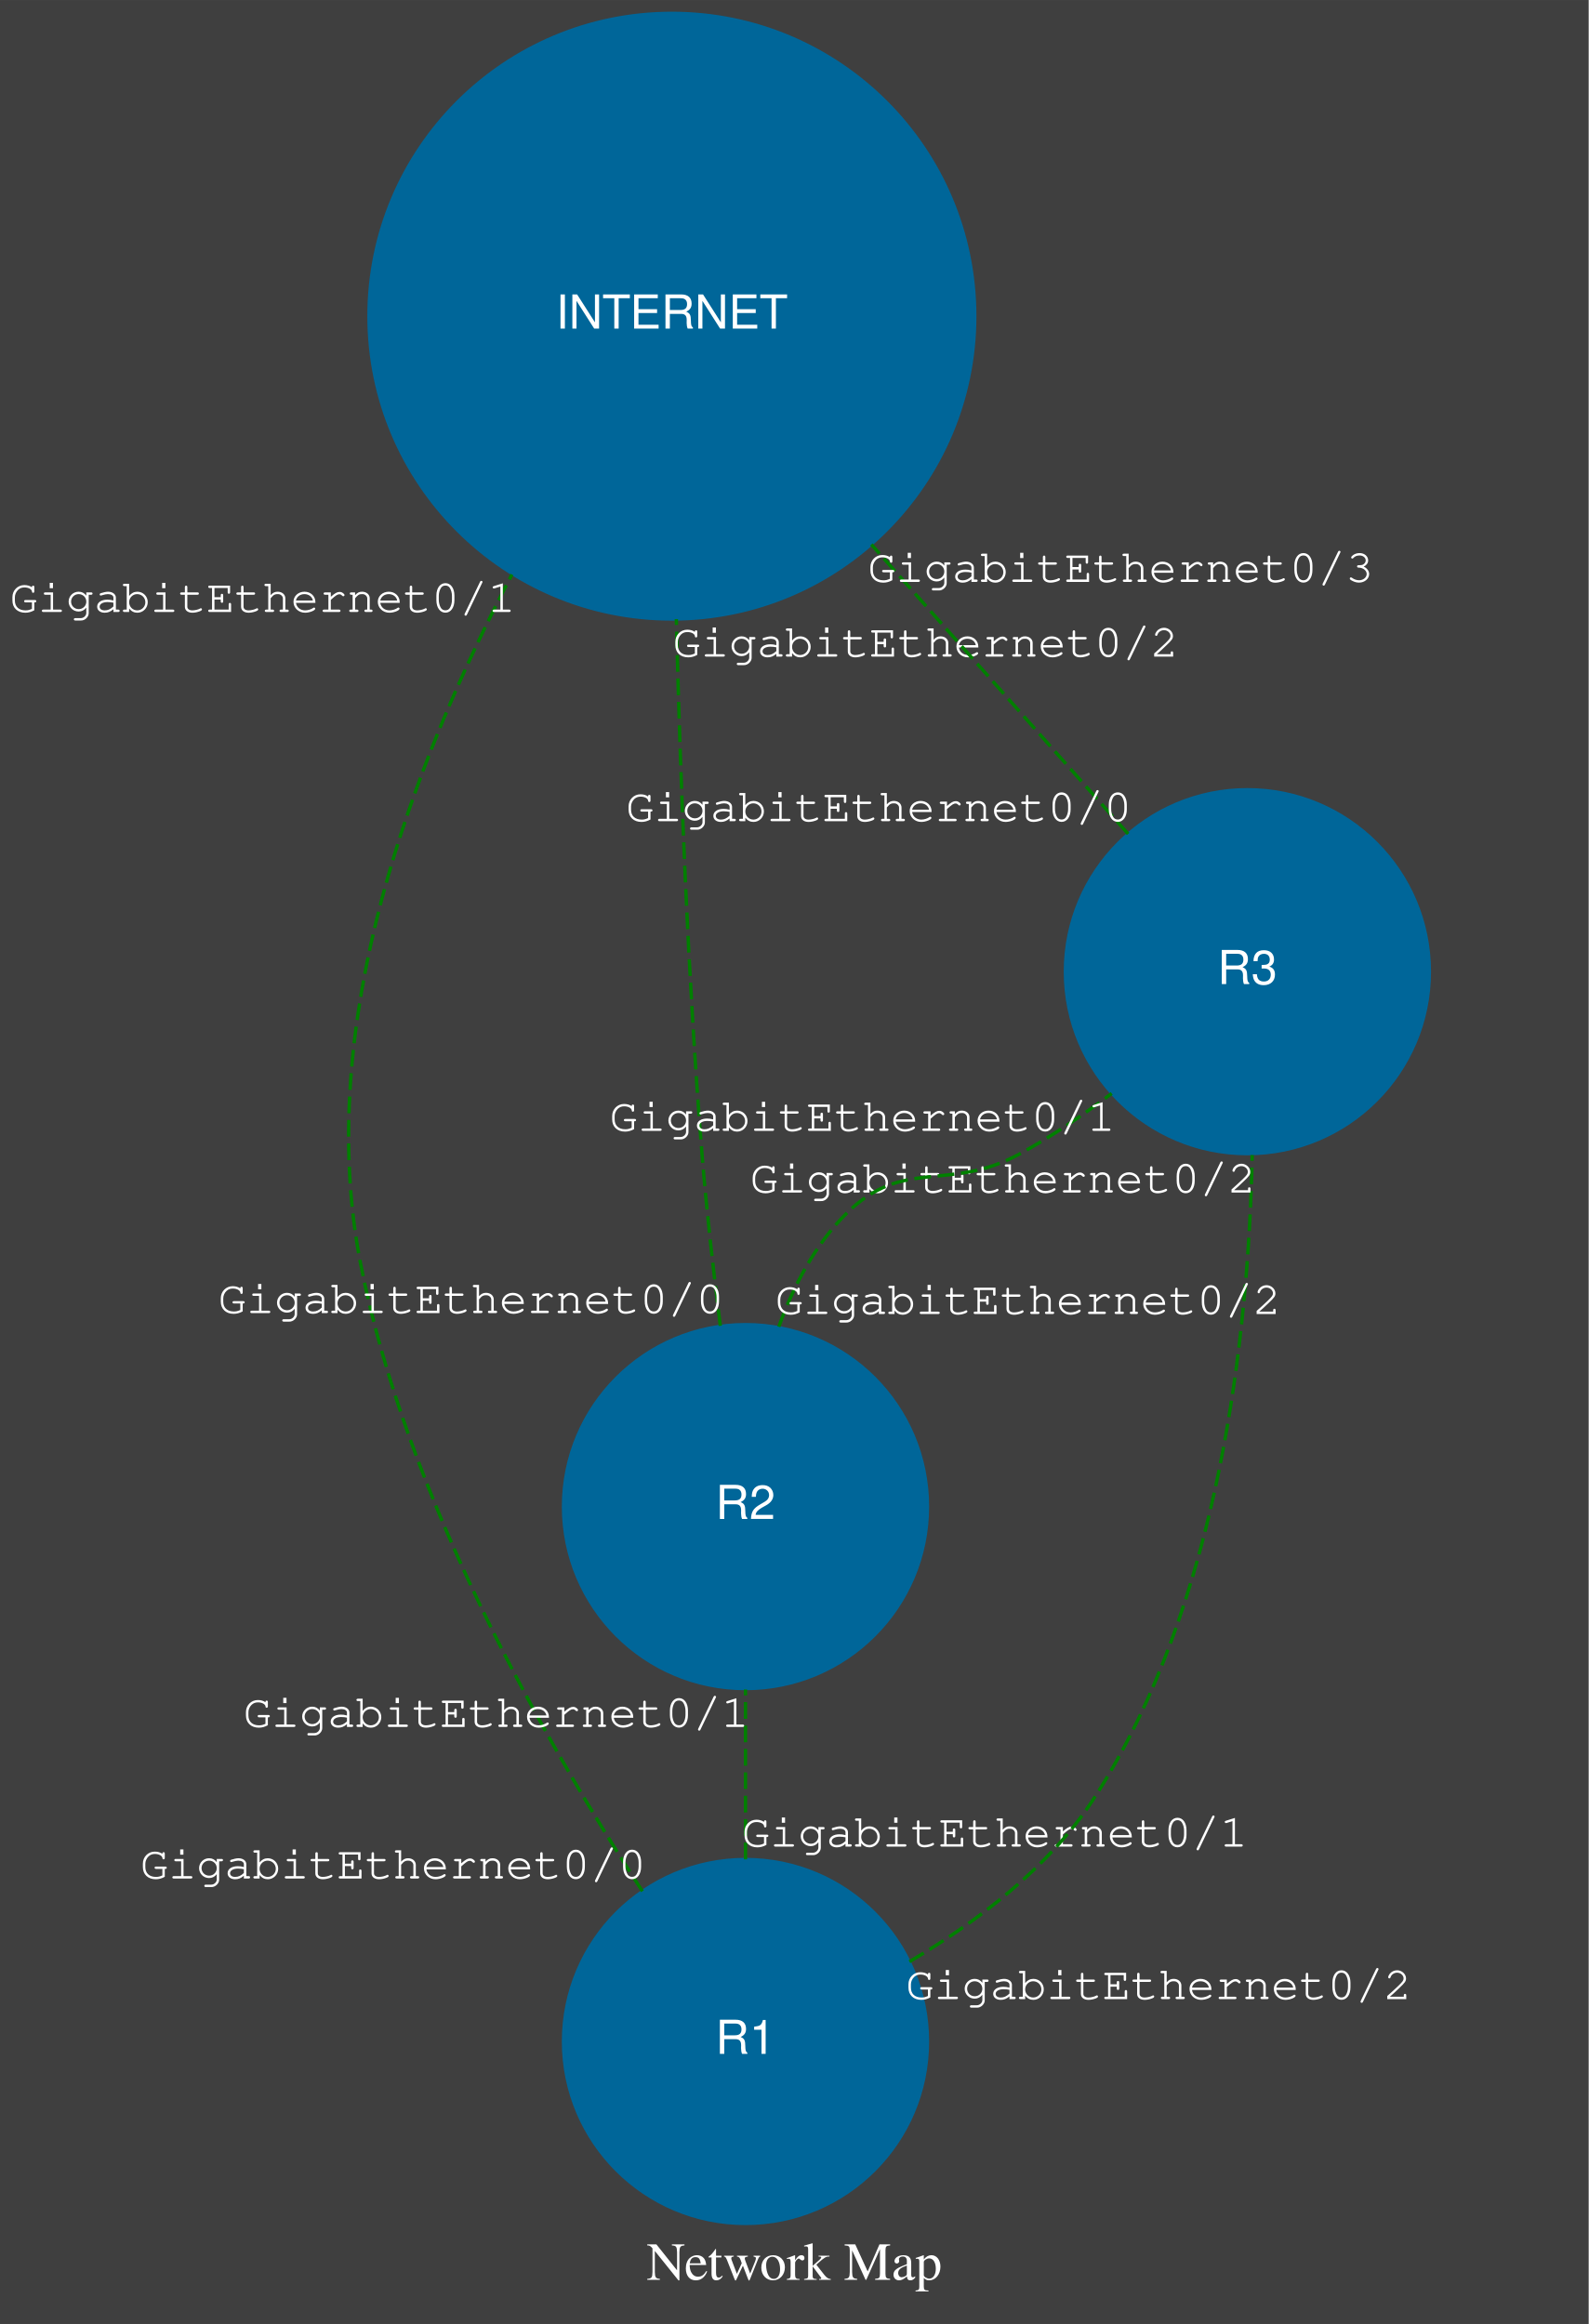
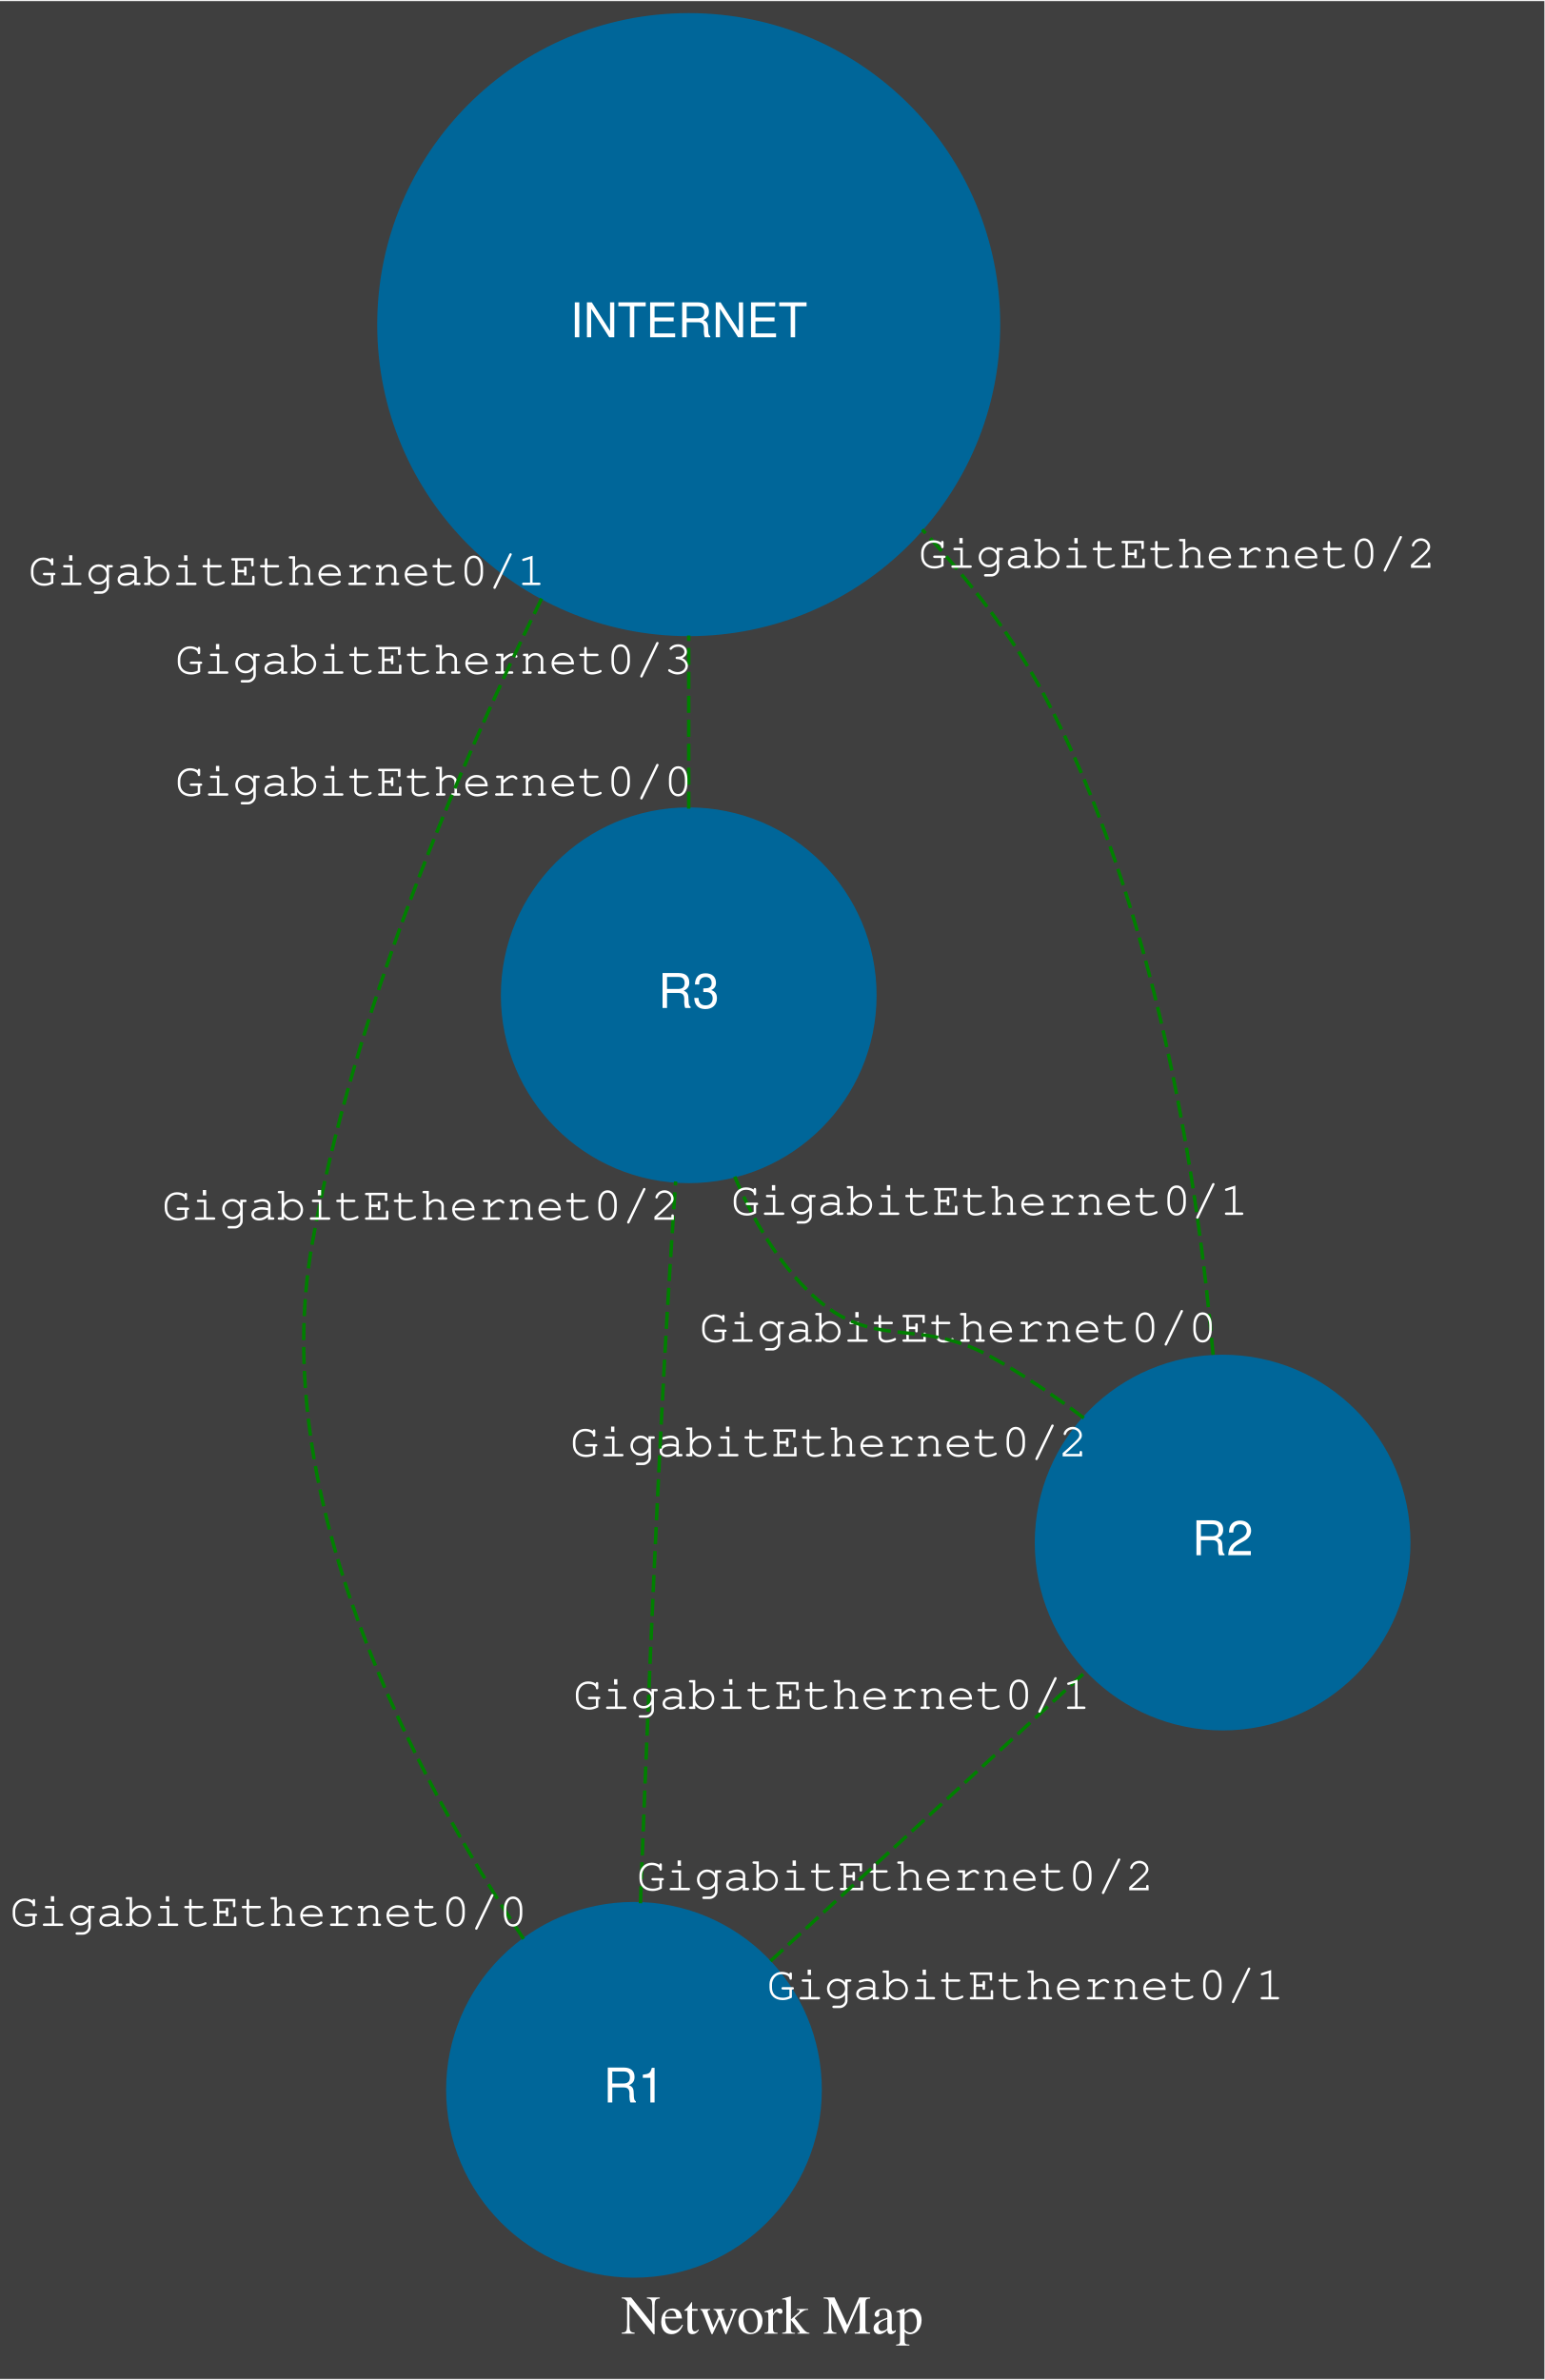
- <svg xmlns="http://www.w3.org/2000/svg" width="475pt" height="695pt" viewBox="0.00 0.00 474.80 694.70">
+ <svg xmlns="http://www.w3.org/2000/svg" width="451pt" height="695pt" viewBox="0.00 0.00 451.24 694.70">
  <g id="graph0" class="graph" transform="scale(1 1) rotate(0) translate(4 690.7)">
-     <polygon fill="#3f3f3f" stroke="transparent" points="-4,4 -4,-690.7 470.8,-690.7 470.8,4 -4,4" />
-     <text text-anchor="middle" x="233.4" y="-9.2" font-family="Times,serif" font-size="16.00" fill="white">Network Map</text>
+     <polygon fill="#3f3f3f" stroke="transparent" points="-4,4 -4,-690.7 447.24,-690.7 447.24,4 -4,4" />
+     <text text-anchor="middle" x="221.62" y="-9.2" font-family="Times,serif" font-size="16.00" fill="white">Network Map</text>
    <g id="node1" class="node">
-       <ellipse fill="#006699" stroke="#006699" cx="196.8" cy="-596.19" rx="90.52" ry="90.52" />
-       <text text-anchor="middle" x="196.8" y="-592.49" font-family="Helvetica,sans-Serif" font-size="14.00" fill="white">INTERNET</text>
+       <ellipse fill="#006699" stroke="#006699" cx="197.24" cy="-596.19" rx="90.52" ry="90.52" />
+       <text text-anchor="middle" x="197.24" y="-592.49" font-family="Helvetica,sans-Serif" font-size="14.00" fill="white">INTERNET</text>
    </g>
    <g id="node2" class="node">
-       <ellipse fill="#006699" stroke="#006699" cx="218.8" cy="-80.45" rx="54.39" ry="54.39" />
-       <text text-anchor="middle" x="218.8" y="-76.75" font-family="Helvetica,sans-Serif" font-size="14.00" fill="white">R1</text>
+       <ellipse fill="#006699" stroke="#006699" cx="197.24" cy="-400.24" rx="54.39" ry="54.39" />
+       <text text-anchor="middle" x="197.24" y="-396.54" font-family="Helvetica,sans-Serif" font-size="14.00" fill="white">R3</text>
+     </g>
+     <g id="edge6" class="edge">
+       <path fill="none" stroke="green" stroke-dasharray="5,2" d="M197.24,-454.75C197.24,-470.45 197.24,-488.06 197.24,-505.37" />
+       <text text-anchor="middle" x="247.24" y="-476.48" font-family="Courier,monospace" font-size="14.00" fill="white">            </text>
+       <text text-anchor="middle" x="122.74" y="-494.17" font-family="Courier,monospace" font-size="14.00" fill="white">GigabitEthernet0/3</text>
+       <text text-anchor="middle" x="122.74" y="-458.55" font-family="Courier,monospace" font-size="14.00" fill="white">GigabitEthernet0/0</text>
+     </g>
+     <g id="node3" class="node">
+       <ellipse fill="#006699" stroke="#006699" cx="353.24" cy="-240.34" rx="54.39" ry="54.39" />
+       <text text-anchor="middle" x="353.24" y="-236.64" font-family="Helvetica,sans-Serif" font-size="14.00" fill="white">R2</text>
+     </g>
+     <g id="edge4" class="edge">
+       <path fill="none" stroke="green" stroke-dasharray="5,2" d="M350.46,-295.19C345.86,-347.15 333.65,-426.7 301.24,-487.68 291.98,-505.11 279.05,-521.67 265.45,-536.33" />
+       <text text-anchor="middle" x="393.24" y="-396.54" font-family="Courier,monospace" font-size="14.00" fill="white">            </text>
+       <text text-anchor="middle" x="339.95" y="-525.13" font-family="Courier,monospace" font-size="14.00" fill="white">GigabitEthernet0/2</text>
+       <text text-anchor="middle" x="275.96" y="-298.99" font-family="Courier,monospace" font-size="14.00" fill="white">GigabitEthernet0/0</text>
+     </g>
+     <g id="edge5" class="edge">
+       <path fill="none" stroke="green" stroke-dasharray="5,2" d="M312.69,-276.73C304,-283.29 294.6,-289.68 285.24,-294.79 263.77,-306.51 251.06,-296.03 233.24,-312.79 223.29,-322.14 216,-334.67 210.68,-347.27" />
+       <text text-anchor="middle" x="283.24" y="-316.59" font-family="Courier,monospace" font-size="14.00" fill="white">            </text>
+       <text text-anchor="middle" x="285.18" y="-336.07" font-family="Courier,monospace" font-size="14.00" fill="white">GigabitEthernet0/1</text>
+       <text text-anchor="middle" x="238.19" y="-265.53" font-family="Courier,monospace" font-size="14.00" fill="white">GigabitEthernet0/2</text>
+     </g>
+     <g id="node4" class="node">
+       <ellipse fill="#006699" stroke="#006699" cx="181.24" cy="-80.45" rx="54.39" ry="54.39" />
+       <text text-anchor="middle" x="181.24" y="-76.75" font-family="Helvetica,sans-Serif" font-size="14.00" fill="white">R1</text>
    </g>
    <g id="edge1" class="edge">
-       <path fill="none" stroke="green" stroke-dasharray="5,2" d="M187.99,-125.36C158.86,-170.07 117.62,-242.6 103.8,-312.79 89.71,-384.33 119.48,-462.89 149,-518.96" />
-       <text text-anchor="middle" x="153.8" y="-316.59" font-family="Courier,monospace" font-size="14.00" fill="white">            </text>
-       <text text-anchor="middle" x="74.5" y="-507.76" font-family="Courier,monospace" font-size="14.00" fill="white">GigabitEthernet0/1</text>
-       <text text-anchor="middle" x="113.49" y="-129.16" font-family="Courier,monospace" font-size="14.00" fill="white">GigabitEthernet0/0</text>
+       <path fill="none" stroke="green" stroke-dasharray="5,2" d="M149,-124.52C116.82,-172.6 73.91,-253.44 87.24,-327.79 99.13,-394.12 128.8,-464.42 154.33,-516.29" />
+       <text text-anchor="middle" x="137.24" y="-316.59" font-family="Courier,monospace" font-size="14.00" fill="white">            </text>
+       <text text-anchor="middle" x="79.83" y="-520.09" font-family="Courier,monospace" font-size="14.00" fill="white">GigabitEthernet0/1</text>
+       <text text-anchor="middle" x="74.5" y="-128.32" font-family="Courier,monospace" font-size="14.00" fill="white">GigabitEthernet0/0</text>
    </g>
-     <g id="node3" class="node">
-       <ellipse fill="#006699" stroke="#006699" cx="218.8" cy="-240.34" rx="54.39" ry="54.39" />
-       <text text-anchor="middle" x="218.8" y="-236.64" font-family="Helvetica,sans-Serif" font-size="14.00" fill="white">R2</text>
+     <g id="edge3" class="edge">
+       <path fill="none" stroke="green" stroke-dasharray="5,2" d="M183.13,-134.95C184.74,-178.11 187.27,-240.37 190.24,-294.79 191.15,-311.39 192.3,-329.47 193.41,-345.85" />
+       <text text-anchor="middle" x="240.24" y="-236.64" font-family="Courier,monospace" font-size="14.00" fill="white">            </text>
+       <text text-anchor="middle" x="118.91" y="-334.65" font-family="Courier,monospace" font-size="14.00" fill="white">GigabitEthernet0/2</text>
+       <text text-anchor="middle" x="257.63" y="-138.75" font-family="Courier,monospace" font-size="14.00" fill="white">GigabitEthernet0/2</text>
    </g>
    <g id="edge2" class="edge">
-       <path fill="none" stroke="green" stroke-dasharray="5,2" d="M218.8,-134.9C218.8,-151.28 218.8,-169.29 218.8,-185.67" />
-       <text text-anchor="middle" x="268.8" y="-156.69" font-family="Courier,monospace" font-size="14.00" fill="white">            </text>
-       <text text-anchor="middle" x="144.3" y="-174.47" font-family="Courier,monospace" font-size="14.00" fill="white">GigabitEthernet0/1</text>
-       <text text-anchor="middle" x="293.3" y="-138.7" font-family="Courier,monospace" font-size="14.00" fill="white">GigabitEthernet0/1</text>
-     </g>
-     <g id="node4" class="node">
-       <ellipse fill="#006699" stroke="#006699" cx="368.8" cy="-400.24" rx="54.39" ry="54.39" />
-       <text text-anchor="middle" x="368.8" y="-396.54" font-family="Helvetica,sans-Serif" font-size="14.00" fill="white">R3</text>
-     </g>
-     <g id="edge3" class="edge">
-       <path fill="none" stroke="green" stroke-dasharray="5,2" d="M267.8,-104.31C287.84,-116.08 309.42,-132.33 322.8,-152.89 360.64,-211.06 369.18,-292.38 370.25,-345.41" />
-       <text text-anchor="middle" x="416.8" y="-236.64" font-family="Courier,monospace" font-size="14.00" fill="white">            </text>
-       <text text-anchor="middle" x="295.75" y="-334.21" font-family="Courier,monospace" font-size="14.00" fill="white">GigabitEthernet0/2</text>
-       <text text-anchor="middle" x="342.3" y="-93.11" font-family="Courier,monospace" font-size="14.00" fill="white">GigabitEthernet0/2</text>
-     </g>
-     <g id="edge4" class="edge">
-       <path fill="none" stroke="green" stroke-dasharray="5,2" d="M211.28,-294.38C209.2,-310.83 207.14,-329.03 205.8,-345.79 201.56,-398.7 199.32,-458.08 198.13,-505.62" />
-       <text text-anchor="middle" x="255.8" y="-396.54" font-family="Courier,monospace" font-size="14.00" fill="white">            </text>
-       <text text-anchor="middle" x="272.63" y="-494.42" font-family="Courier,monospace" font-size="14.00" fill="white">GigabitEthernet0/2</text>
-       <text text-anchor="middle" x="136.78" y="-298.18" font-family="Courier,monospace" font-size="14.00" fill="white">GigabitEthernet0/0</text>
-     </g>
-     <g id="edge5" class="edge">
-       <path fill="none" stroke="green" stroke-dasharray="5,2" d="M228.76,-294.1C233.19,-306.4 239.58,-318.58 248.8,-327.79 266.1,-345.08 279.33,-334.07 300.8,-345.79 310.16,-350.9 319.55,-357.28 328.25,-363.85" />
-       <text text-anchor="middle" x="298.8" y="-316.59" font-family="Courier,monospace" font-size="14.00" fill="white">            </text>
-       <text text-anchor="middle" x="253.75" y="-352.65" font-family="Courier,monospace" font-size="14.00" fill="white">GigabitEthernet0/1</text>
-       <text text-anchor="middle" x="303.26" y="-297.9" font-family="Courier,monospace" font-size="14.00" fill="white">GigabitEthernet0/2</text>
-     </g>
-     <g id="edge6" class="edge">
-       <path fill="none" stroke="green" stroke-dasharray="5,2" d="M333.16,-441.42C311.02,-466.39 282,-499.11 256.43,-527.95" />
-       <text text-anchor="middle" x="352.8" y="-476.48" font-family="Courier,monospace" font-size="14.00" fill="white">            </text>
-       <text text-anchor="middle" x="330.93" y="-516.75" font-family="Courier,monospace" font-size="14.00" fill="white">GigabitEthernet0/3</text>
-       <text text-anchor="middle" x="258.66" y="-445.22" font-family="Courier,monospace" font-size="14.00" fill="white">GigabitEthernet0/0</text>
+       <path fill="none" stroke="green" stroke-dasharray="5,2" d="M221.13,-118.07C248.92,-143.58 285.82,-177.45 313.56,-202.92" />
+       <text text-anchor="middle" x="322.24" y="-156.69" font-family="Courier,monospace" font-size="14.00" fill="white">            </text>
+       <text text-anchor="middle" x="239.06" y="-191.72" font-family="Courier,monospace" font-size="14.00" fill="white">GigabitEthernet0/1</text>
+       <text text-anchor="middle" x="295.63" y="-106.87" font-family="Courier,monospace" font-size="14.00" fill="white">GigabitEthernet0/1</text>
    </g>
  </g>
</svg>
